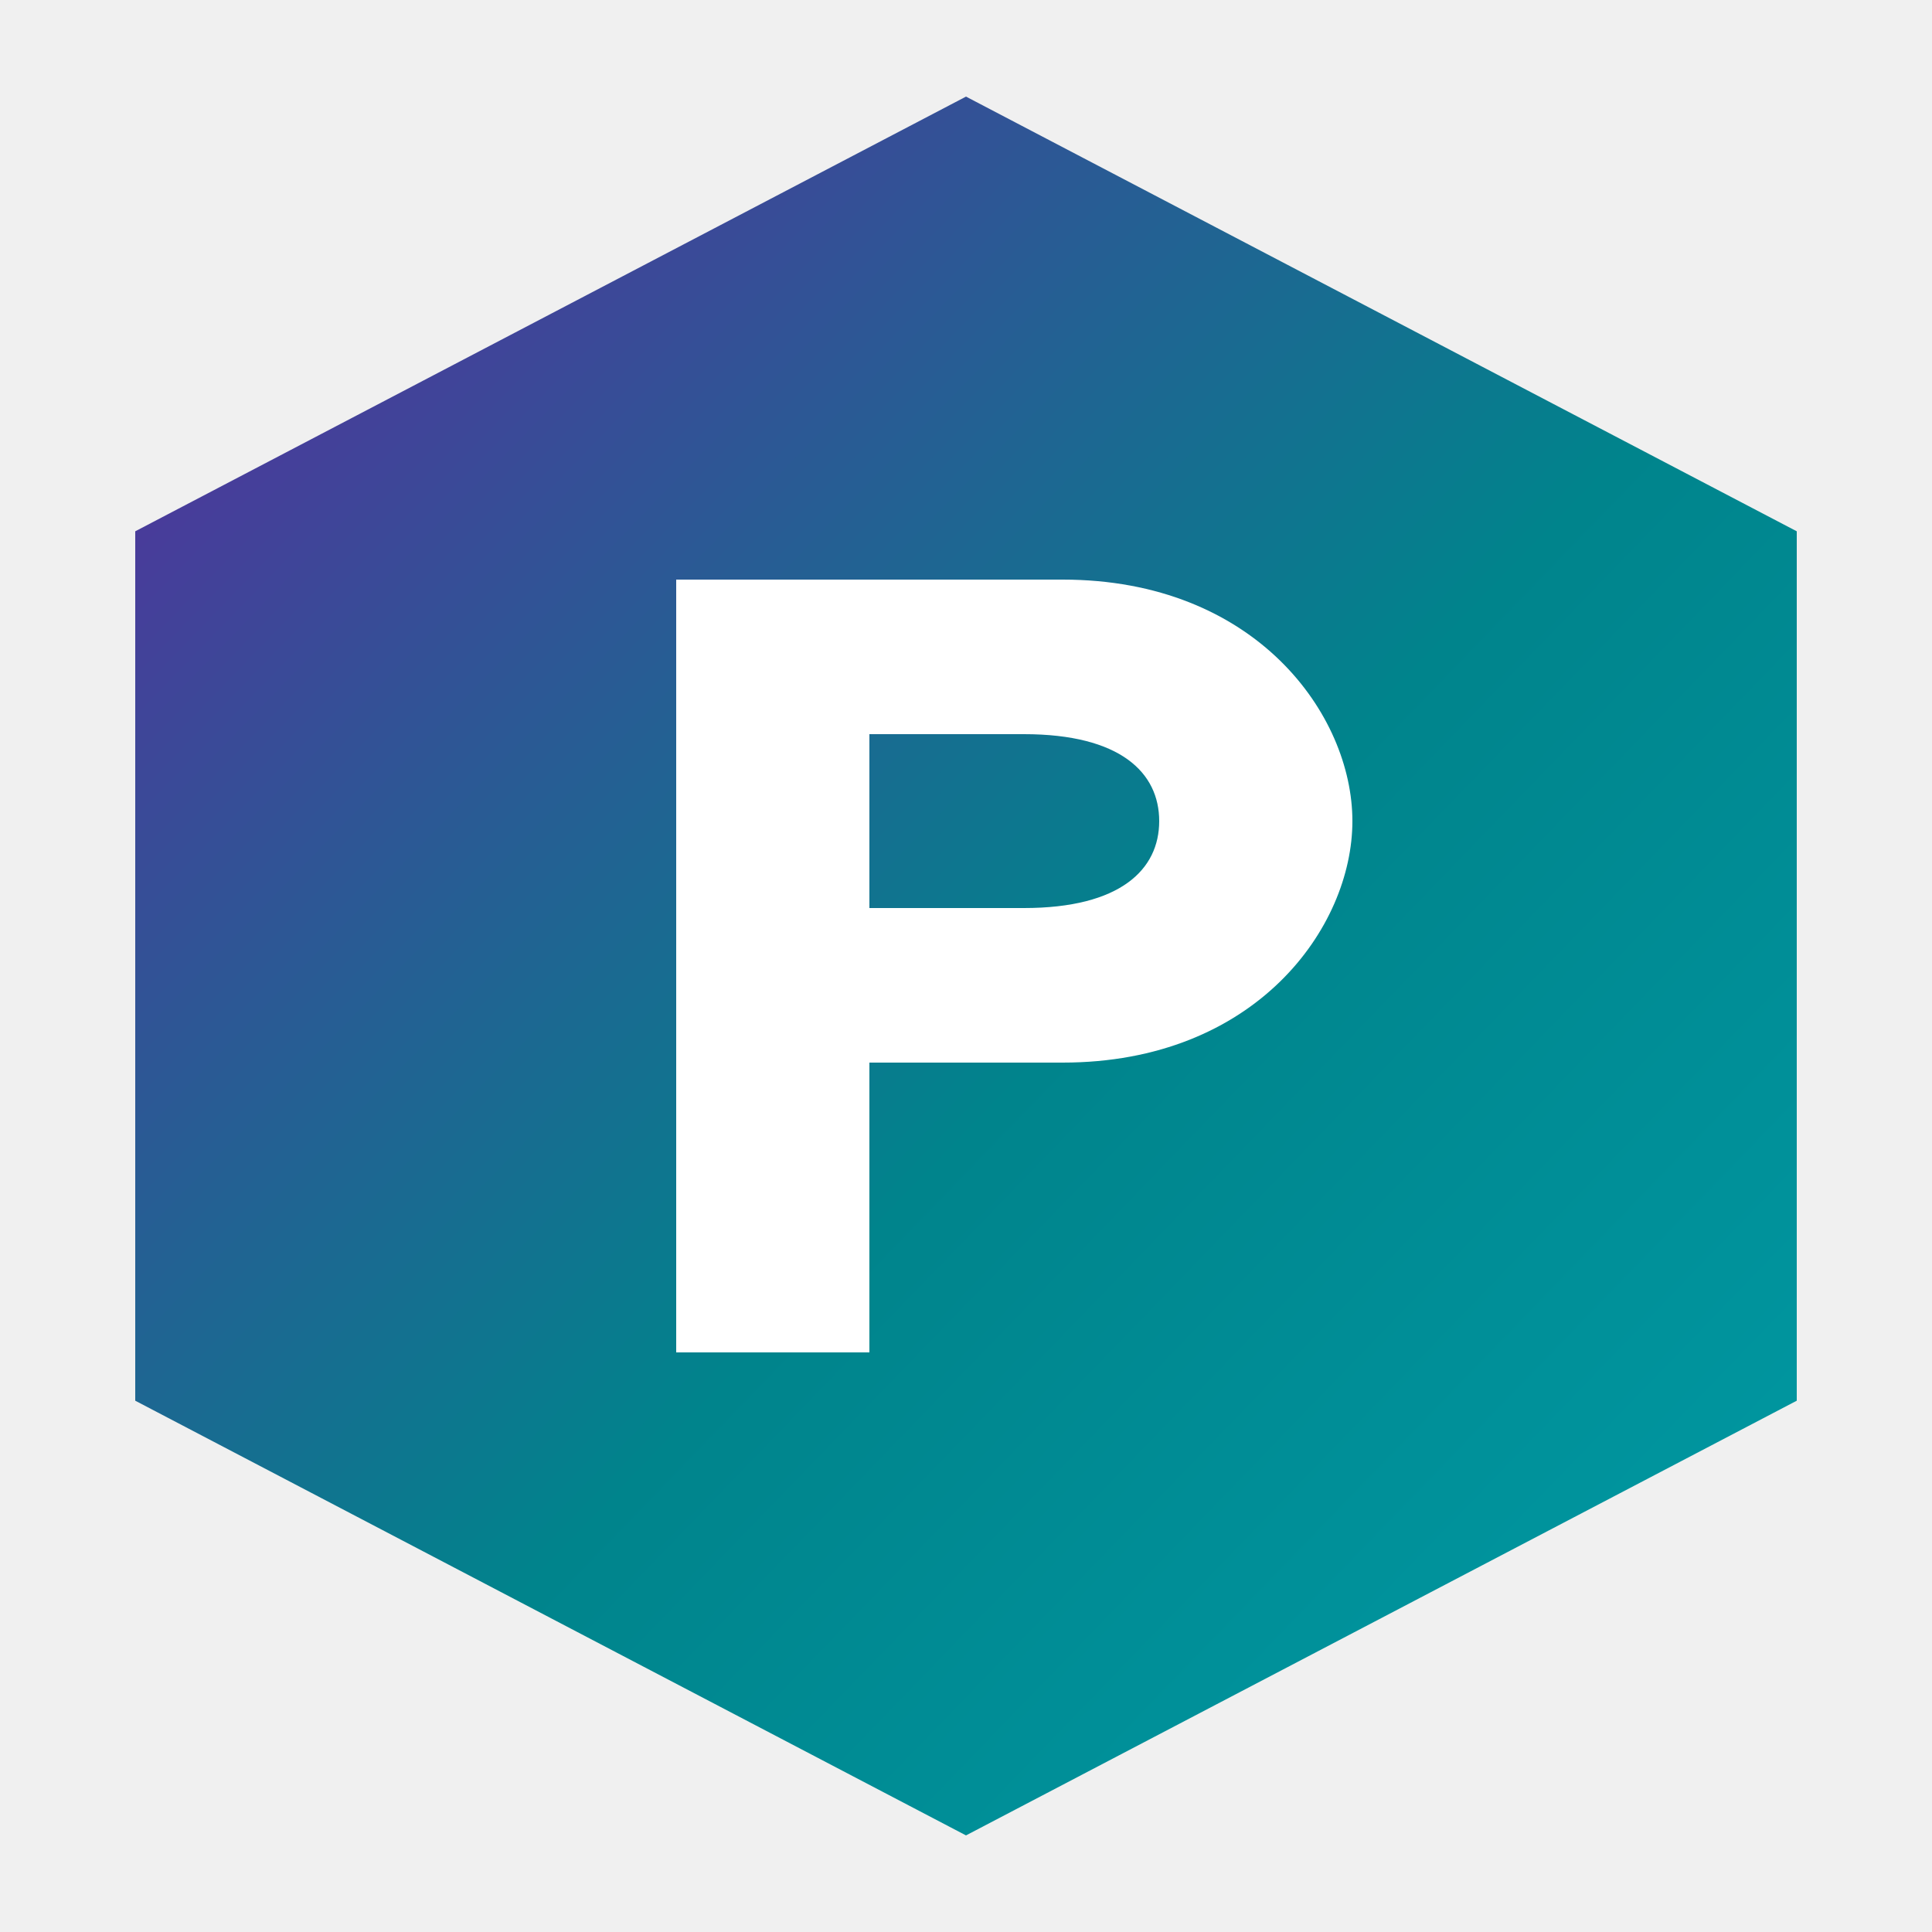
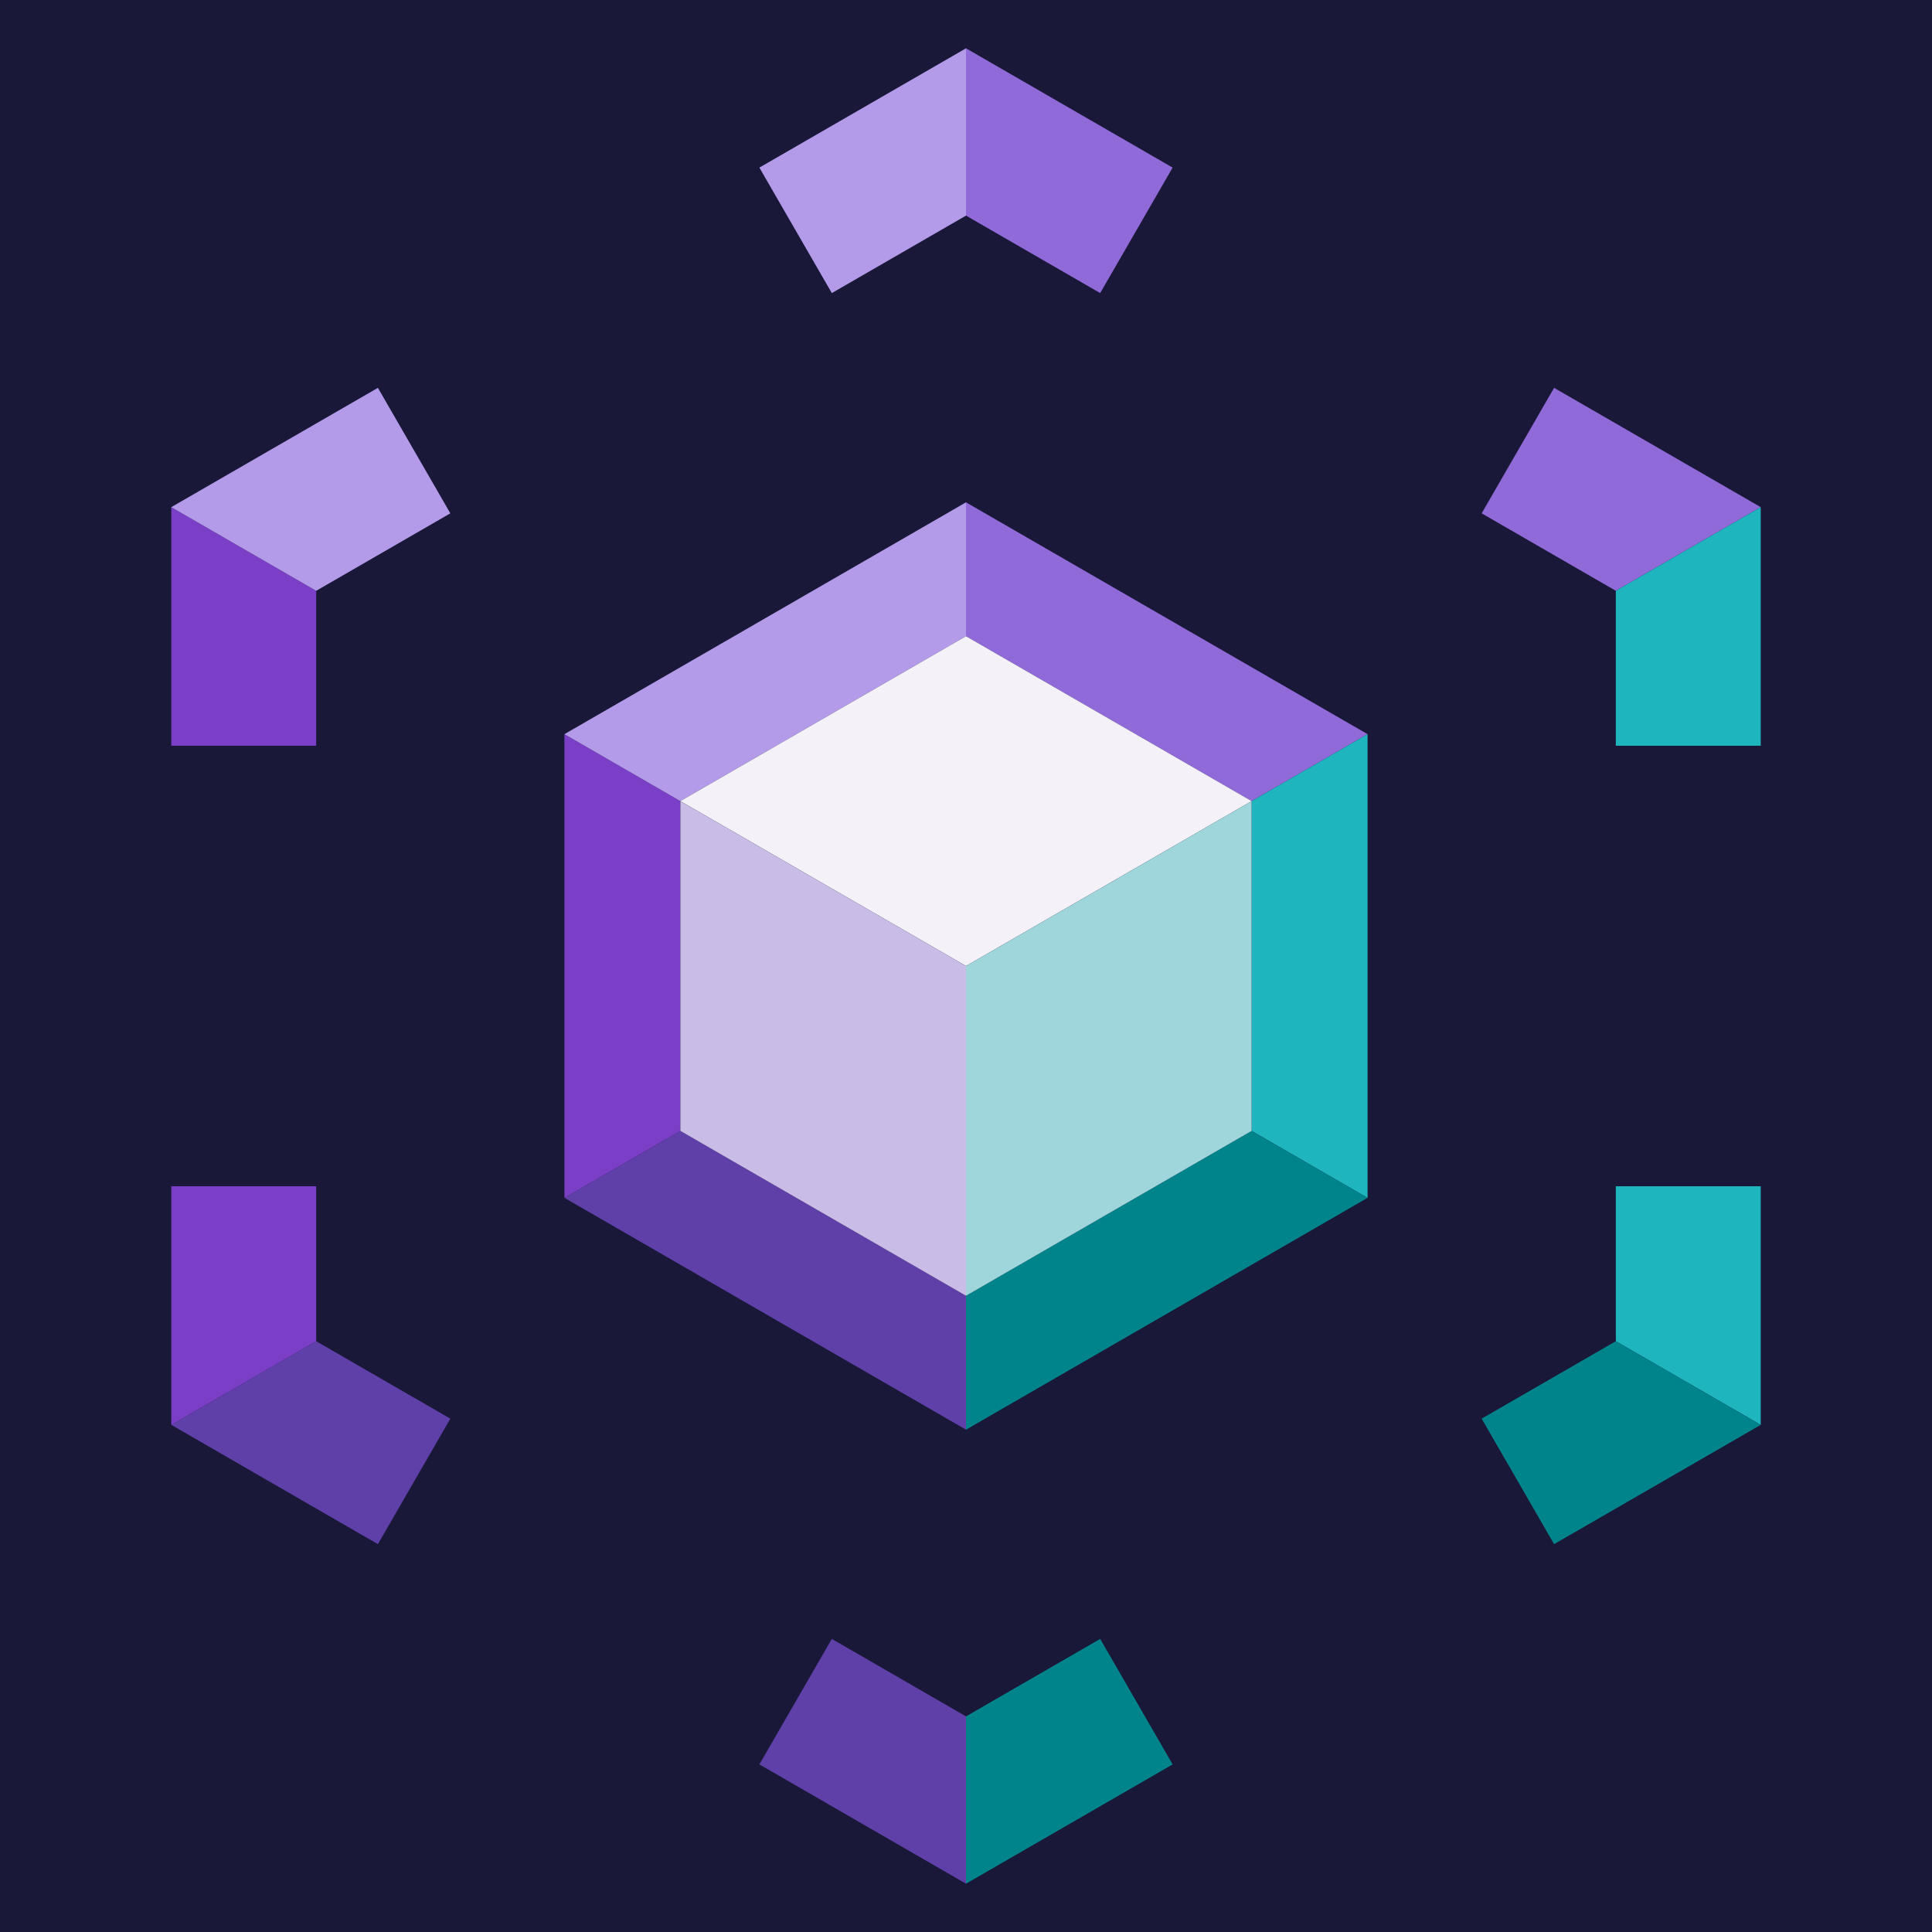
- <svg xmlns="http://www.w3.org/2000/svg" viewBox="0 0 100 100">
-   <defs>
-     <linearGradient id="sgiGrad" x1="0%" y1="0%" x2="100%" y2="100%">
-       <stop offset="0%" style="stop-color:#5F259F" />
-       <stop offset="55%" style="stop-color:#00848C" />
-       <stop offset="100%" style="stop-color:#009CA6" />
-     </linearGradient>
-   </defs>
-   <polygon points="50,5 93,27.5 93,72.5 50,95 7,72.5 7,27.5" fill="url(#sgiGrad)" />
-   <path d="M35,30 L35,70 L45,70 L45,55 L55,55 C65,55 70,48 70,42.5 C70,37 65,30 55,30 L35,30 Z M45,38 L53,38 C58,38 60,40 60,42.5 C60,45 58,47 53,47 L45,47 L45,38 Z" fill="white" />
+ <svg xmlns="http://www.w3.org/2000/svg" viewBox="0 0 200 200">
+   <rect width="200" height="200" fill="#1A1838" />
+   <g stroke="none">
+     <path d="M100 5 L121.39 17.35 L113.89 30.34 L100 22.32 Z" fill="#8F6AD8" />
+     <path d="M182.27 52.50 L160.88 40.15 L153.38 53.14 L167.27 61.16 Z" fill="#8F6AD8" />
+     <path d="M182.27 52.50 L182.27 77.20 L167.27 77.20 L167.27 61.16 Z" fill="#1FB5BF" />
+     <path d="M182.27 147.50 L182.27 122.80 L167.27 122.80 L167.27 138.84 Z" fill="#1FB5BF" />
+     <path d="M182.27 147.50 L160.88 159.85 L153.38 146.86 L167.27 138.84 Z" fill="#00848C" />
+     <path d="M100 195 L121.39 182.65 L113.89 169.66 L100 177.68 Z" fill="#00848C" />
+     <path d="M100 195 L78.61 182.65 L86.11 169.66 L100 177.68 Z" fill="#5F3FA8" />
+     <path d="M17.73 147.50 L39.12 159.85 L46.62 146.86 L32.73 138.84 Z" fill="#5F3FA8" />
+     <path d="M17.73 147.50 L17.73 122.80 L32.73 122.80 L32.73 138.84 Z" fill="#7B3FC7" />
+     <path d="M17.73 52.50 L17.73 77.20 L32.73 77.20 L32.73 61.16 Z" fill="#7B3FC7" />
+     <path d="M17.73 52.50 L39.12 40.15 L46.62 53.14 L32.73 61.16 Z" fill="#B49BEA" />
+     <path d="M100 5 L78.61 17.35 L86.11 30.34 L100 22.32 Z" fill="#B49BEA" />
+     <path d="M100 52 L141.57 76 L129.57 82.93 L100 65.86 Z" fill="#8F6AD8" />
+     <path d="M141.57 76 L141.57 124 L129.57 117.07 L129.57 82.93 Z" fill="#1FB5BF" />
+     <path d="M141.57 124 L100 148 L100 134.14 L129.57 117.07 Z" fill="#00848C" />
+     <path d="M100 148 L58.43 124 L70.43 117.07 L100 134.14 Z" fill="#5F3FA8" />
+     <path d="M58.43 124 L58.43 76 L70.43 82.93 L70.43 117.07 Z" fill="#7B3FC7" />
+     <path d="M58.43 76 L100 52 L100 65.86 L70.43 82.93 Z" fill="#B49BEA" />
+     <path d="M70.43 82.93 L100 65.86 L129.57 82.93 L100 100 Z" fill="#F4F2F8" />
+     <path d="M70.43 82.93 L100 100 L100 134.14 L70.43 117.07 Z" fill="#C9BCE6" />
+     <path d="M100 100 L129.57 82.93 L129.57 117.07 L100 134.14 Z" fill="#9ED6DB" />
+   </g>
</svg>
